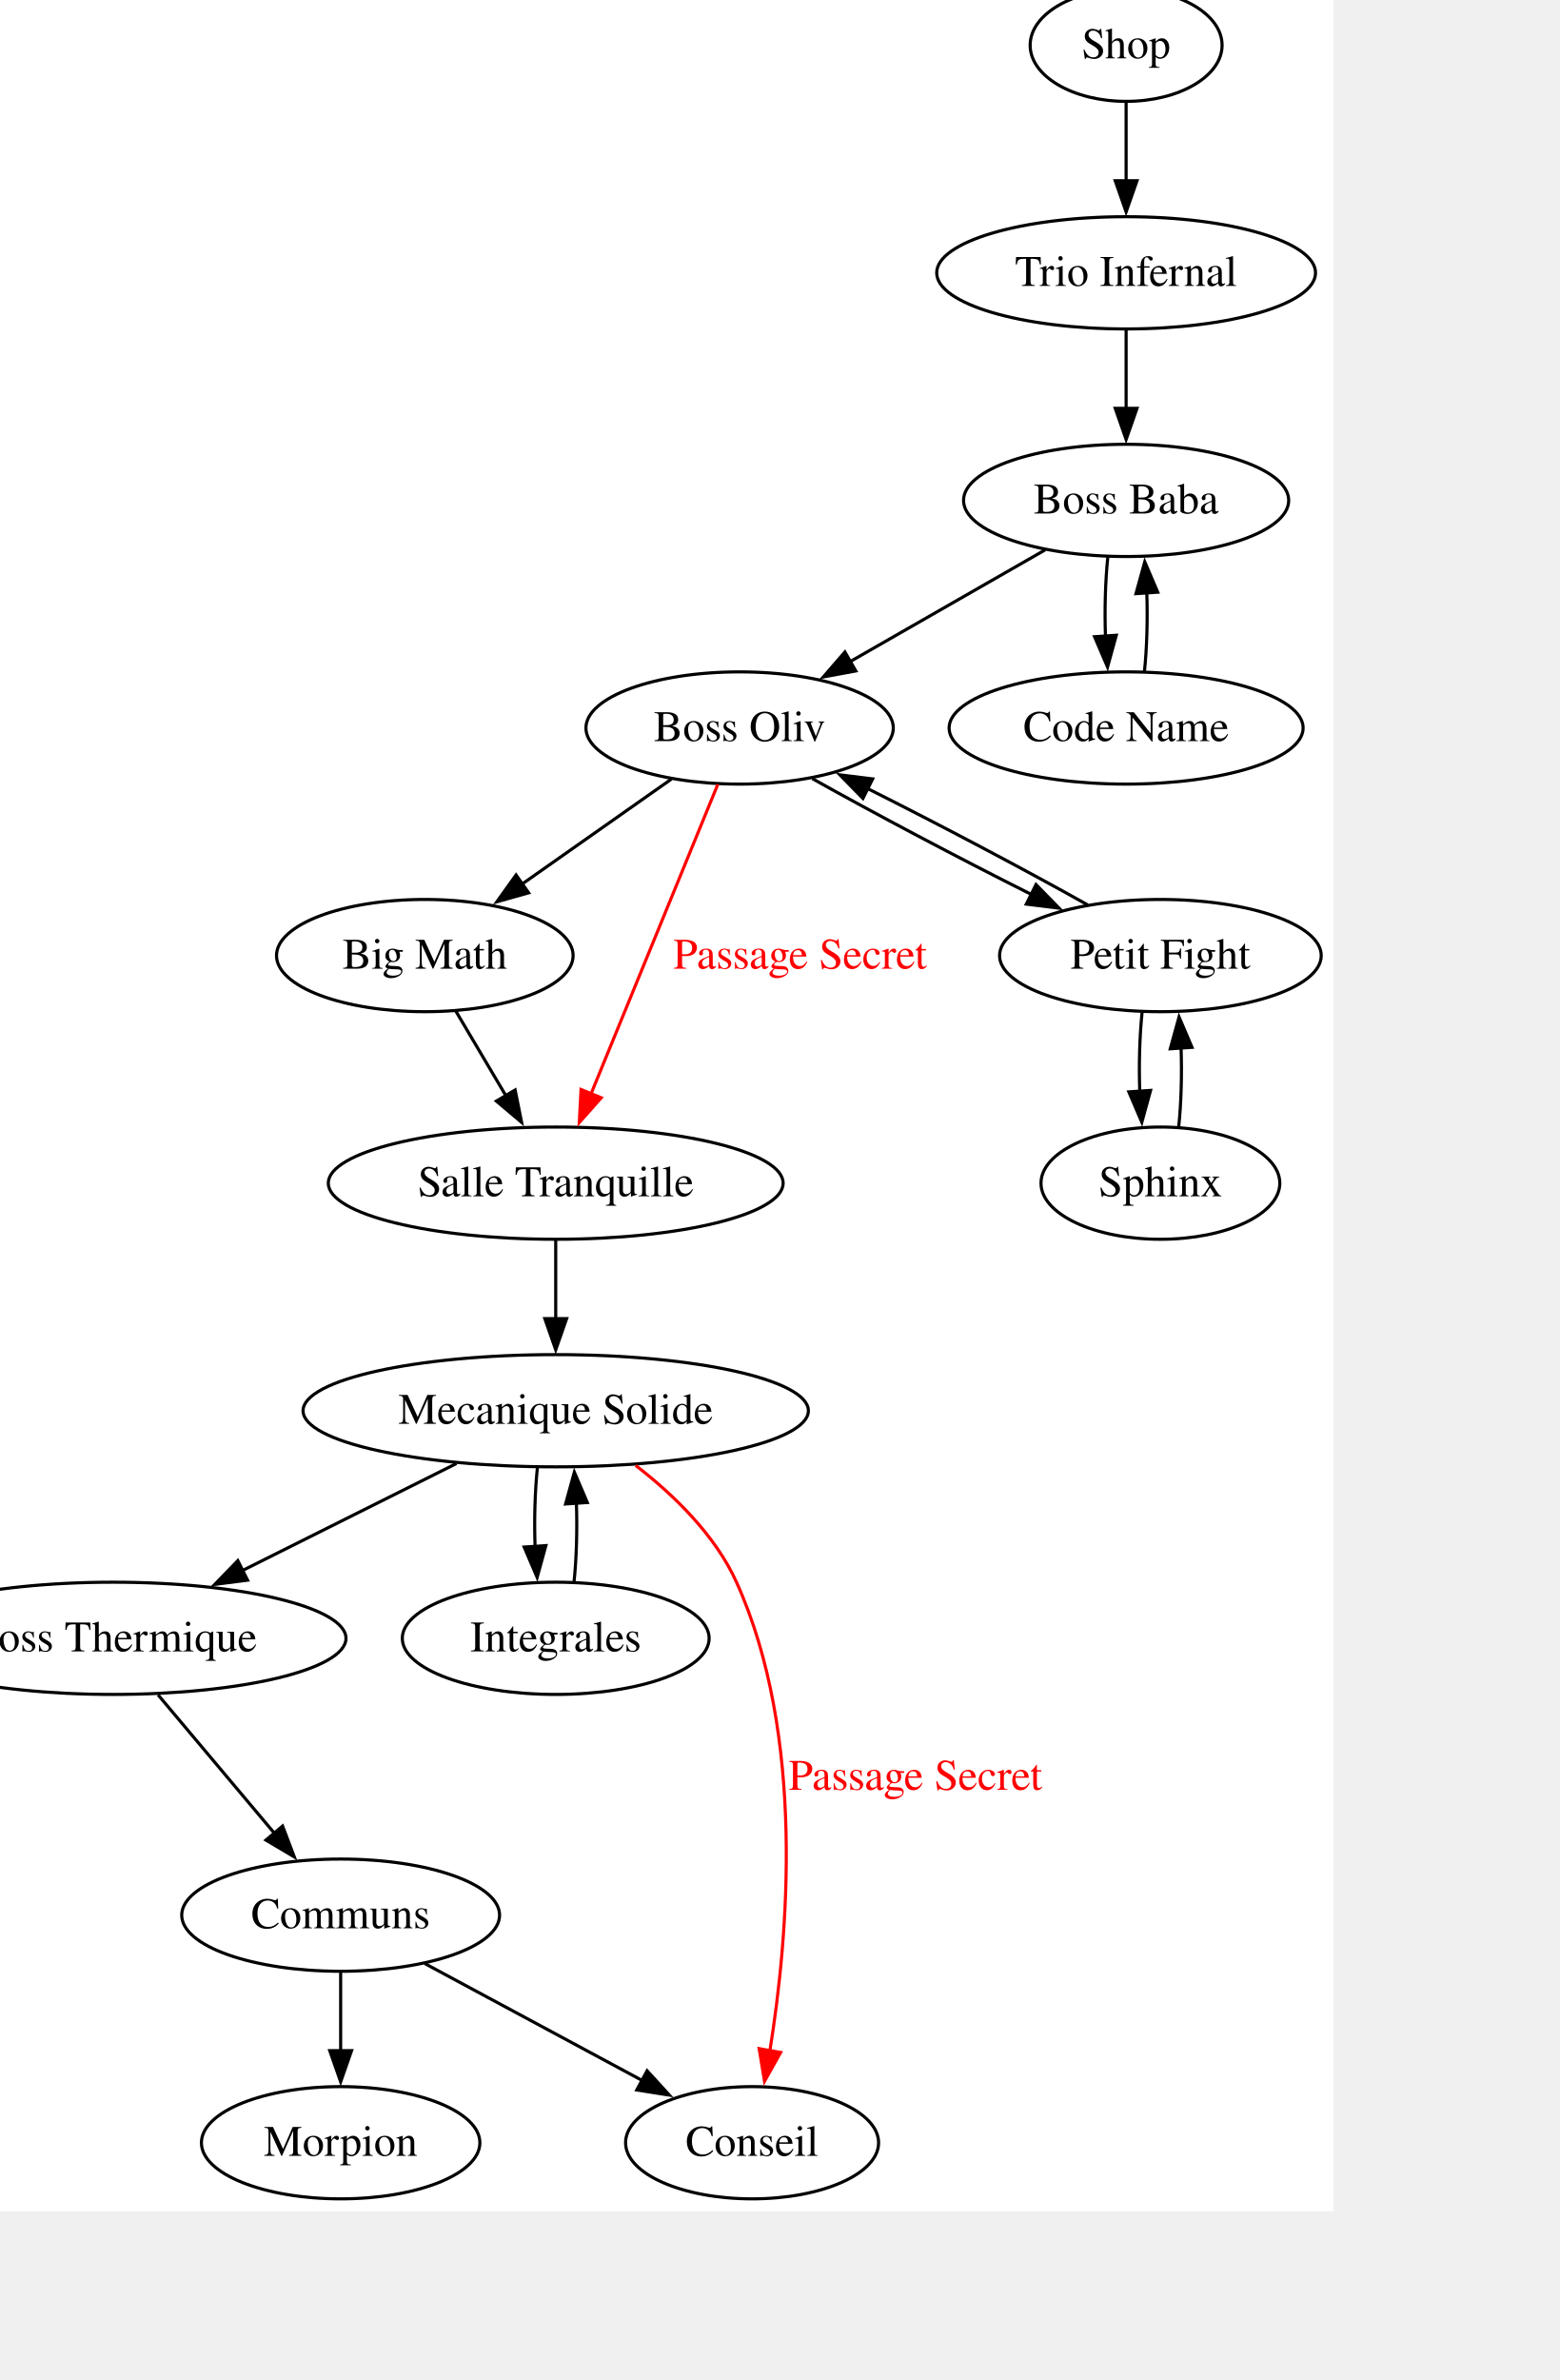
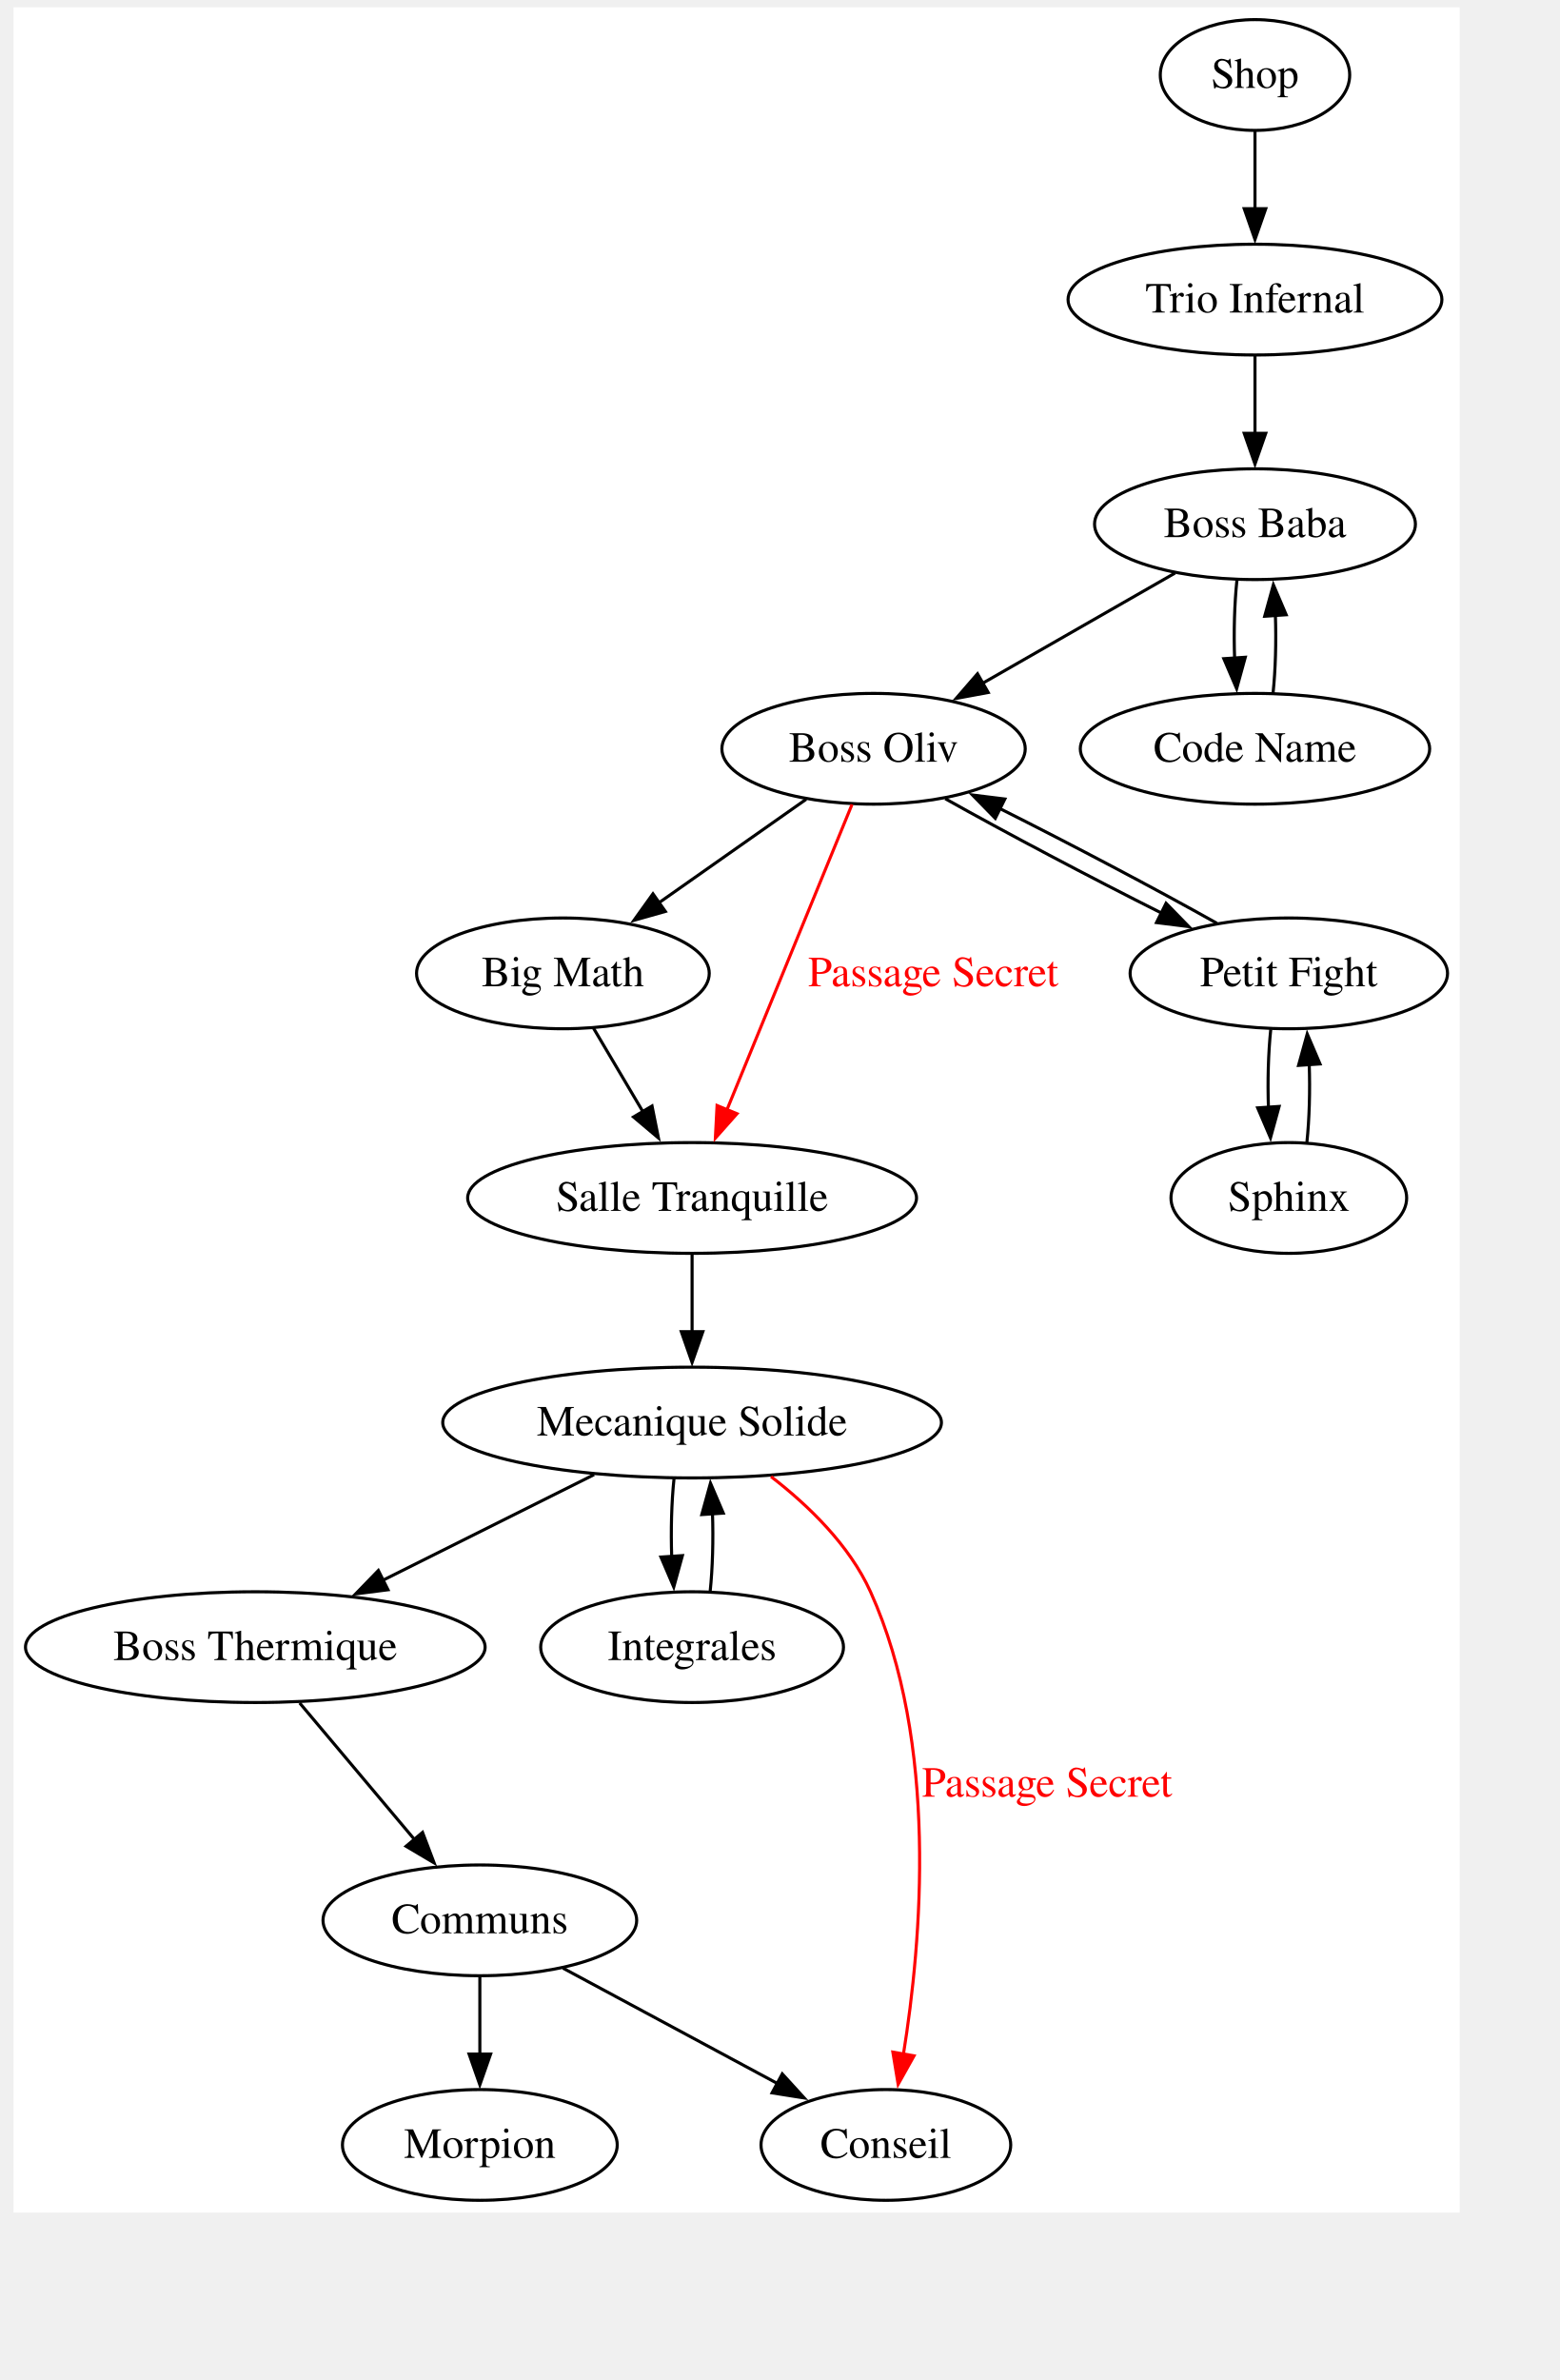
- <svg xmlns="http://www.w3.org/2000/svg" width="470pt" height="717pt" viewBox="0.00 0.00 470.15 716.8">
-   <g id="graph0" class="graph" transform="translate(-35.99024,662.4265) scale(0.9395003)" data-name="g">
-     <polygon fill="white" stroke="none" points="-4,4 -4,-712.8 466.15,-712.8 466.15,4 -4,4" />
+ <svg xmlns="http://www.w3.org/2000/svg" width="470pt" height="717pt" viewBox="0.00 0.00 470.15 716.80">
+   <g id="graph0" class="graph" transform="translate(7.786453,662.8661) scale(0.9271552)" data-name="g">
+     <polygon fill="white" stroke="none" points="-4,4 -4,-712.8 466.15,-712.8 466.15,4 -4,4" style="" />
    <g id="node1" class="node" pointer-events="visible" data-name="Shop">
-       <ellipse fill="none" stroke="black" cx="399.6" cy="-690.8" rx="30.79" ry="18" />
-       <text text-anchor="middle" x="399.6" y="-686.6" font-family="Times,serif" font-size="14.00">Shop</text>
+       <ellipse fill="none" stroke="black" cx="399.6" cy="-690.8" rx="30.79" ry="18" style="" />
+       <text text-anchor="middle" x="399.6" y="-686.6" font-family="Times,serif" font-size="14.00" style="">Shop</text>
    </g>
    <g id="node2" class="node" pointer-events="visible" data-name="Trio Infernal">
-       <ellipse fill="none" stroke="black" cx="399.6" cy="-617.8" rx="60.77" ry="18" />
-       <text text-anchor="middle" x="399.6" y="-613.6" font-family="Times,serif" font-size="14.00">Trio Infernal</text>
+       <ellipse fill="none" stroke="black" cx="399.6" cy="-617.8" rx="60.77" ry="18" style="" />
+       <text text-anchor="middle" x="399.6" y="-613.6" font-family="Times,serif" font-size="14.00" style="">Trio Infernal</text>
    </g>
    <g id="edge1" class="edge" data-name="Shop-&gt;Trio Infernal">
-       <path fill="none" stroke="black" d="M399.6,-672.61C399.6,-665.03 399.6,-655.9 399.6,-647.34" />
-       <polygon fill="black" stroke="black" points="403.1,-647.34 399.6,-637.34 396.1,-647.34 403.1,-647.34" />
+       <path fill="none" stroke="black" d="M399.6,-672.61C399.6,-665.03 399.6,-655.9 399.6,-647.34" style="" />
+       <polygon fill="black" stroke="black" points="403.1,-647.34 399.6,-637.34 396.1,-647.34 403.1,-647.34" style="" />
    </g>
    <g id="node3" class="node" pointer-events="visible" data-name="Boss Baba">
-       <ellipse fill="none" stroke="black" cx="399.6" cy="-544.8" rx="52.16" ry="18" />
-       <text text-anchor="middle" x="399.6" y="-540.6" font-family="Times,serif" font-size="14.00">Boss Baba</text>
+       <ellipse fill="none" stroke="black" cx="399.6" cy="-544.8" rx="52.16" ry="18" style="" />
+       <text text-anchor="middle" x="399.6" y="-540.6" font-family="Times,serif" font-size="14.00" style="">Boss Baba</text>
    </g>
    <g id="edge2" class="edge" data-name="Trio Infernal-&gt;Boss Baba">
-       <path fill="none" stroke="black" d="M399.6,-599.61C399.6,-592.03 399.6,-582.9 399.6,-574.34" />
-       <polygon fill="black" stroke="black" points="403.1,-574.34 399.6,-564.34 396.1,-574.34 403.1,-574.34" />
+       <path fill="none" stroke="black" d="M399.6,-599.61C399.6,-592.03 399.6,-582.9 399.6,-574.34" style="" />
+       <polygon fill="black" stroke="black" points="403.1,-574.34 399.6,-564.34 396.1,-574.34 403.1,-574.34" style="" />
    </g>
    <g id="node4" class="node" pointer-events="visible" data-name="Boss Oliv">
-       <ellipse fill="none" stroke="black" cx="275.6" cy="-471.8" rx="49.31" ry="18" />
-       <text text-anchor="middle" x="275.6" y="-467.6" font-family="Times,serif" font-size="14.00">Boss Oliv</text>
+       <ellipse fill="none" stroke="black" cx="275.6" cy="-471.8" rx="49.31" ry="18" style="" />
+       <text text-anchor="middle" x="275.6" y="-467.6" font-family="Times,serif" font-size="14.00" style="">Boss Oliv</text>
    </g>
    <g id="edge3" class="edge" data-name="Boss Baba-&gt;Boss Oliv">
-       <path fill="none" stroke="black" d="M373.61,-528.92C355.47,-518.53 331.03,-504.54 311.1,-493.12" />
-       <polygon fill="black" stroke="black" points="312.87,-490.1 302.45,-488.17 309.39,-496.18 312.87,-490.1" />
+       <path fill="none" stroke="black" d="M373.61,-528.92C355.47,-518.53 331.03,-504.54 311.1,-493.12" style="" />
+       <polygon fill="black" stroke="black" points="312.87,-490.1 302.45,-488.17 309.39,-496.18 312.87,-490.1" style="" />
    </g>
    <g id="node5" class="node" pointer-events="visible" data-name="Code Name">
-       <ellipse fill="none" stroke="black" cx="399.6" cy="-471.8" rx="56.79" ry="18" />
-       <text text-anchor="middle" x="399.6" y="-467.6" font-family="Times,serif" font-size="14.00">Code Name</text>
+       <ellipse fill="none" stroke="black" cx="399.6" cy="-471.8" rx="56.79" ry="18" style="" />
+       <text text-anchor="middle" x="399.6" y="-467.6" font-family="Times,serif" font-size="14.00" style="">Code Name</text>
    </g>
    <g id="edge4" class="edge" data-name="Boss Baba-&gt;Code Name">
-       <path fill="none" stroke="black" d="M393.73,-526.61C392.92,-518.94 392.67,-509.69 392.98,-501.04" />
-       <polygon fill="black" stroke="black" points="396.45,-501.55 393.64,-491.34 389.47,-501.08 396.45,-501.55" />
+       <path fill="none" stroke="black" d="M393.73,-526.61C392.92,-518.94 392.67,-509.69 392.98,-501.04" style="" />
+       <polygon fill="black" stroke="black" points="396.45,-501.55 393.64,-491.34 389.47,-501.08 396.45,-501.55" style="" />
    </g>
    <g id="node6" class="node" pointer-events="visible" data-name="Big Math">
-       <ellipse fill="none" stroke="black" cx="174.6" cy="-398.8" rx="47.58" ry="18" />
-       <text text-anchor="middle" x="174.6" y="-394.6" font-family="Times,serif" font-size="14.00">Big Math</text>
+       <ellipse fill="none" stroke="black" cx="174.6" cy="-398.8" rx="47.58" ry="18" style="" />
+       <text text-anchor="middle" x="174.6" y="-394.6" font-family="Times,serif" font-size="14.00" style="">Big Math</text>
    </g>
    <g id="edge5" class="edge" data-name="Boss Oliv-&gt;Big Math">
-       <path fill="none" stroke="black" d="M253.69,-455.39C239.66,-445.53 221.24,-432.58 205.71,-421.67" />
-       <polygon fill="black" stroke="black" points="207.91,-418.93 197.71,-416.05 203.88,-424.66 207.91,-418.93" />
+       <path fill="none" stroke="black" d="M253.69,-455.39C239.66,-445.53 221.24,-432.58 205.71,-421.67" style="" />
+       <polygon fill="black" stroke="black" points="207.91,-418.93 197.71,-416.05 203.88,-424.66 207.91,-418.93" style="" />
    </g>
    <g id="node7" class="node" pointer-events="visible" data-name="Petit Fight">
-       <ellipse fill="none" stroke="black" cx="410.6" cy="-398.8" rx="51.6" ry="18" />
-       <text text-anchor="middle" x="410.6" y="-394.6" font-family="Times,serif" font-size="14.00">Petit Fight</text>
+       <ellipse fill="none" stroke="black" cx="410.6" cy="-398.8" rx="51.6" ry="18" style="" />
+       <text text-anchor="middle" x="410.6" y="-394.6" font-family="Times,serif" font-size="14.00" style="">Petit Fight</text>
    </g>
    <g id="edge6" class="edge" data-name="Boss Oliv-&gt;Petit Fight">
-       <path fill="none" stroke="black" d="M298.91,-455.57C318.28,-444.69 346.12,-429.98 369.21,-418.4" />
-       <polygon fill="black" stroke="black" points="370.69,-421.58 378.09,-414 367.58,-415.31 370.69,-421.58" />
+       <path fill="none" stroke="black" d="M298.91,-455.57C318.28,-444.69 346.12,-429.98 369.21,-418.4" style="" />
+       <polygon fill="black" stroke="black" points="370.69,-421.58 378.09,-414 367.58,-415.31 370.69,-421.58" style="" />
    </g>
-     <g id="node8" class="node" pointer-events="visible" data-name="Salle Tranquille" data-comment="fightroom">
-       <ellipse fill="none" stroke="black" cx="216.6" cy="-325.8" rx="72.96" ry="18" />
-       <text text-anchor="middle" x="216.6" y="-321.6" font-family="Times,serif" font-size="14.00">Salle Tranquille</text>
+     <g id="node8" class="node" pointer-events="visible" data-name="Salle Tranquille">
+       <ellipse fill="none" stroke="black" cx="216.6" cy="-325.8" rx="72.96" ry="18" style="" />
+       <text text-anchor="middle" x="216.6" y="-321.6" font-family="Times,serif" font-size="14.00" style="">Salle Tranquille</text>
    </g>
-     <g id="edge7" class="edge" data-name="Boss Oliv-&gt;Salle Tranquille" data-comment="Boss Oliv-&gt;fightroom">
-       <path fill="none" stroke="red" d="M268.6,-453.72C258.54,-429.14 239.86,-383.55 227.84,-354.23" />
-       <polygon fill="red" stroke="red" points="231.2,-353.19 224.17,-345.26 224.72,-355.84 231.2,-353.19" />
-       <text text-anchor="middle" x="295.01" y="-394.6" font-family="Times,serif" font-size="14.00" fill="red">Passage Secret</text>
+     <g id="edge7" class="edge" data-name="Boss Oliv-&gt;Salle Tranquille">
+       <path fill="none" stroke="red" d="M268.6,-453.72C258.54,-429.14 239.86,-383.55 227.84,-354.23" style="" />
+       <polygon fill="red" stroke="red" points="231.2,-353.19 224.17,-345.26 224.72,-355.84 231.2,-353.19" style="" />
+       <text text-anchor="middle" x="295.01" y="-394.6" font-family="Times,serif" font-size="14.00" fill="red" style="">Passage Secret</text>
    </g>
    <g id="edge8" class="edge" data-name="Code Name-&gt;Boss Baba">
-       <path fill="none" stroke="black" d="M405.47,-489.83C406.28,-497.48 406.53,-506.72 406.23,-515.38" />
-       <polygon fill="black" stroke="black" points="402.76,-514.89 405.58,-525.1 409.74,-515.36 402.76,-514.89" />
+       <path fill="none" stroke="black" d="M405.47,-489.83C406.28,-497.48 406.53,-506.72 406.23,-515.38" style="" />
+       <polygon fill="black" stroke="black" points="402.76,-514.89 405.58,-525.1 409.74,-515.36 402.76,-514.89" style="" />
    </g>
-     <g id="edge9" class="edge" data-name="Big Math-&gt;Salle Tranquille" data-comment="Big Math-&gt;fightroom">
-       <path fill="none" stroke="black" d="M184.56,-380.97C189.35,-372.87 195.22,-362.95 200.62,-353.83" />
-       <polygon fill="black" stroke="black" points="203.58,-355.69 205.66,-345.3 197.56,-352.13 203.58,-355.69" />
+     <g id="edge9" class="edge" data-name="Big Math-&gt;Salle Tranquille">
+       <path fill="none" stroke="black" d="M184.56,-380.97C189.35,-372.87 195.22,-362.95 200.62,-353.83" style="" />
+       <polygon fill="black" stroke="black" points="203.58,-355.69 205.66,-345.3 197.56,-352.13 203.58,-355.69" style="" />
    </g>
    <g id="edge10" class="edge" data-name="Petit Fight-&gt;Boss Oliv">
-       <path fill="none" stroke="black" d="M387.24,-415.07C367.77,-426 339.79,-440.78 316.65,-452.37" />
-       <polygon fill="black" stroke="black" points="315.17,-449.2 307.76,-456.77 318.28,-455.47 315.17,-449.2" />
+       <path fill="none" stroke="black" d="M387.24,-415.07C367.77,-426 339.79,-440.78 316.65,-452.37" style="" />
+       <polygon fill="black" stroke="black" points="315.17,-449.2 307.76,-456.77 318.28,-455.47 315.17,-449.2" style="" />
    </g>
    <g id="node9" class="node" pointer-events="visible" data-name="Sphinx">
-       <ellipse fill="none" stroke="black" cx="410.6" cy="-325.8" rx="38.31" ry="18" />
-       <text text-anchor="middle" x="410.6" y="-321.6" font-family="Times,serif" font-size="14.00">Sphinx</text>
+       <ellipse fill="none" stroke="black" cx="410.6" cy="-325.8" rx="38.31" ry="18" style="" />
+       <text text-anchor="middle" x="410.6" y="-321.6" font-family="Times,serif" font-size="14.00" style="">Sphinx</text>
    </g>
    <g id="edge11" class="edge" data-name="Petit Fight-&gt;Sphinx">
-       <path fill="none" stroke="black" d="M404.73,-380.61C403.92,-372.94 403.67,-363.69 403.98,-355.04" />
-       <polygon fill="black" stroke="black" points="407.45,-355.55 404.64,-345.34 400.47,-355.08 407.45,-355.55" />
+       <path fill="none" stroke="black" d="M404.73,-380.61C403.92,-372.94 403.67,-363.69 403.98,-355.04" style="" />
+       <polygon fill="black" stroke="black" points="407.45,-355.55 404.64,-345.34 400.47,-355.08 407.45,-355.55" style="" />
    </g>
    <g id="node10" class="node" pointer-events="visible" data-name="Mecanique Solide">
-       <ellipse fill="none" stroke="black" cx="216.6" cy="-252.8" rx="81.06" ry="18" />
-       <text text-anchor="middle" x="216.6" y="-248.6" font-family="Times,serif" font-size="14.00">Mecanique Solide</text>
+       <ellipse fill="none" stroke="black" cx="216.6" cy="-252.8" rx="81.06" ry="18" style="" />
+       <text text-anchor="middle" x="216.6" y="-248.6" font-family="Times,serif" font-size="14.00" style="">Mecanique Solide</text>
    </g>
-     <g id="edge12" class="edge" data-name="Salle Tranquille-&gt;Mecanique Solide" data-comment="fightroom-&gt;Mecanique Solide">
-       <path fill="none" stroke="black" d="M216.6,-307.61C216.6,-300.03 216.6,-290.9 216.6,-282.34" />
-       <polygon fill="black" stroke="black" points="220.1,-282.34 216.6,-272.34 213.1,-282.34 220.1,-282.34" />
+     <g id="edge12" class="edge" data-name="Salle Tranquille-&gt;Mecanique Solide">
+       <path fill="none" stroke="black" d="M216.6,-307.61C216.6,-300.03 216.6,-290.9 216.6,-282.34" style="" />
+       <polygon fill="black" stroke="black" points="220.1,-282.34 216.6,-272.34 213.1,-282.34 220.1,-282.34" style="" />
    </g>
    <g id="edge13" class="edge" data-name="Sphinx-&gt;Petit Fight">
-       <path fill="none" stroke="black" d="M416.47,-343.83C417.28,-351.48 417.53,-360.72 417.23,-369.38" />
-       <polygon fill="black" stroke="black" points="413.76,-368.89 416.58,-379.1 420.74,-369.36 413.76,-368.89" />
+       <path fill="none" stroke="black" d="M416.47,-343.83C417.28,-351.48 417.53,-360.72 417.23,-369.38" style="" />
+       <polygon fill="black" stroke="black" points="413.76,-368.89 416.58,-379.1 420.74,-369.36 413.76,-368.89" style="" />
    </g>
    <g id="node11" class="node" pointer-events="visible" data-name="Boss Thermique">
-       <ellipse fill="none" stroke="black" cx="74.6" cy="-179.8" rx="74.71" ry="18" />
-       <text text-anchor="middle" x="74.6" y="-175.6" font-family="Times,serif" font-size="14.00">Boss Thermique</text>
+       <ellipse fill="none" stroke="black" cx="74.6" cy="-179.8" rx="74.71" ry="18" style="" />
+       <text text-anchor="middle" x="74.6" y="-175.6" font-family="Times,serif" font-size="14.00" style="">Boss Thermique</text>
    </g>
    <g id="edge14" class="edge" data-name="Mecanique Solide-&gt;Boss Thermique">
-       <path fill="none" stroke="black" d="M184.74,-235.87C164.41,-225.7 137.85,-212.42 115.91,-201.45" />
-       <polygon fill="black" stroke="black" points="117.74,-198.45 107.23,-197.11 114.61,-204.72 117.74,-198.45" />
+       <path fill="none" stroke="black" d="M184.74,-235.87C164.41,-225.7 137.85,-212.42 115.91,-201.45" style="" />
+       <polygon fill="black" stroke="black" points="117.74,-198.45 107.23,-197.11 114.61,-204.72 117.74,-198.45" style="" />
    </g>
-     <g id="node12" class="node" pointer-events="visible" data-name="Integrales" data-comment="Int�grales">
-       <ellipse fill="none" stroke="black" cx="216.6" cy="-179.8" rx="49.22" ry="18" />
-       <text text-anchor="middle" x="216.6" y="-175.6" font-family="Times,serif" font-size="14.00">Integrales</text>
+     <g id="node12" class="node" pointer-events="visible" data-name="Integrales">
+       <ellipse fill="none" stroke="black" cx="216.6" cy="-179.8" rx="49.22" ry="18" style="" />
+       <text text-anchor="middle" x="216.6" y="-175.6" font-family="Times,serif" font-size="14.00" style="">Integrales</text>
    </g>
-     <g id="edge15" class="edge" data-name="Mecanique Solide-&gt;Integrales" data-comment="Mecanique Solide-&gt;Int�grales">
-       <path fill="none" stroke="black" d="M210.73,-234.61C209.92,-226.94 209.67,-217.69 209.98,-209.04" />
-       <polygon fill="black" stroke="black" points="213.45,-209.55 210.64,-199.34 206.47,-209.08 213.45,-209.55" />
+     <g id="edge15" class="edge" data-name="Mecanique Solide-&gt;Integrales">
+       <path fill="none" stroke="black" d="M210.73,-234.61C209.92,-226.94 209.67,-217.69 209.98,-209.04" style="" />
+       <polygon fill="black" stroke="black" points="213.45,-209.55 210.64,-199.34 206.47,-209.08 213.45,-209.55" style="" />
    </g>
-     <g id="node13" class="node" pointer-events="visible" data-name="Conseil" data-comment="Mecanique Solide-&gt;">
-       <ellipse fill="none" stroke="black" cx="279.6" cy="-18" rx="40.59" ry="18" />
-       <text text-anchor="middle" x="279.6" y="-13.8" font-family="Times,serif" font-size="14.00">Conseil</text>
+     <g id="node13" class="node" pointer-events="visible" data-name="Conseil">
+       <ellipse fill="none" stroke="black" cx="279.6" cy="-18" rx="40.59" ry="18" style="" />
+       <text text-anchor="middle" x="279.6" y="-13.8" font-family="Times,serif" font-size="14.00" style="">Conseil</text>
    </g>
-     <g id="edge16" class="edge" data-name="Mecanique Solide-&gt;Conseil" data-comment="Communs">
-       <path fill="none" stroke="rgb(255, 0, 0)" d="M242.26,-235.24C254.41,-225.86 267.75,-212.97 274.6,-197.8 296.78,-148.73 291.21,-84.1 285.31,-47.51" />
-       <polygon fill="red" stroke="red" points="288.76,-46.97 283.59,-37.72 281.87,-48.18 288.76,-46.97" />
-       <text text-anchor="middle" x="332.01" y="-131.2" font-family="Times,serif" font-size="14.00" fill="rgb(255, 0, 0)">Passage Secret</text>
+     <g id="edge16" class="edge" data-name="Mecanique Solide-&gt;Conseil">
+       <path fill="none" stroke="red" d="M242.26,-235.24C254.41,-225.86 267.75,-212.97 274.6,-197.8 296.78,-148.73 291.21,-84.1 285.31,-47.51" style="" />
+       <polygon fill="red" stroke="red" points="288.76,-46.97 283.59,-37.72 281.87,-48.18 288.76,-46.97" style="" />
+       <text text-anchor="middle" x="332.01" y="-131.2" font-family="Times,serif" font-size="14.00" fill="red" style="">Passage Secret</text>
    </g>
    <g id="node14" class="node" pointer-events="visible" data-name="Communs">
-       <ellipse fill="none" stroke="black" cx="147.6" cy="-91" rx="50.99" ry="18" />
-       <text text-anchor="middle" x="147.6" y="-86.8" font-family="Times,serif" font-size="14.00">Communs</text>
+       <ellipse fill="none" stroke="black" cx="147.6" cy="-91" rx="50.99" ry="18" style="" />
+       <text text-anchor="middle" x="147.6" y="-86.8" font-family="Times,serif" font-size="14.00" style="">Communs</text>
    </g>
    <g id="edge17" class="edge" data-name="Boss Thermique-&gt;Communs">
-       <path fill="none" stroke="black" d="M89.03,-161.65C99.76,-148.89 114.58,-131.27 126.63,-116.94" />
-       <polygon fill="black" stroke="black" points="128.97,-119.59 132.73,-109.68 123.62,-115.08 128.97,-119.59" />
+       <path fill="none" stroke="black" d="M89.03,-161.65C99.76,-148.89 114.58,-131.27 126.63,-116.94" style="" />
+       <polygon fill="black" stroke="black" points="128.97,-119.59 132.73,-109.68 123.62,-115.08 128.97,-119.59" style="" />
    </g>
-     <g id="edge18" class="edge" data-name="Integrales-&gt;Mecanique Solide" data-comment="Communs-&gt;">
-       <path fill="none" stroke="black" d="M222.47,-197.83C223.28,-205.48 223.53,-214.72 223.23,-223.38" />
-       <polygon fill="black" stroke="black" points="219.76,-222.89 222.58,-233.1 226.74,-223.36 219.76,-222.89" />
+     <g id="edge18" class="edge" data-name="Integrales-&gt;Mecanique Solide">
+       <path fill="none" stroke="black" d="M222.47,-197.83C223.28,-205.48 223.53,-214.72 223.23,-223.38" style="" />
+       <polygon fill="black" stroke="black" points="219.76,-222.89 222.58,-233.1 226.74,-223.36 219.76,-222.89" style="" />
    </g>
-     <g id="edge20" class="edge" data-name="Communs-&gt;Conseil" data-comment="Morpion">
-       <path fill="none" stroke="black" d="M174.63,-75.46C194.82,-64.6 222.58,-49.67 244.49,-37.89" />
-       <polygon fill="black" stroke="black" points="245.92,-41.09 253.06,-33.27 242.6,-34.93 245.92,-41.09" />
+     <g id="edge20" class="edge" data-name="Communs-&gt;Conseil">
+       <path fill="none" stroke="black" d="M174.63,-75.46C194.82,-64.6 222.58,-49.67 244.49,-37.89" style="" />
+       <polygon fill="black" stroke="black" points="245.92,-41.09 253.06,-33.27 242.6,-34.93 245.92,-41.09" style="" />
    </g>
    <g id="node15" class="node" pointer-events="visible" data-name="Morpion">
-       <ellipse fill="none" stroke="black" cx="147.6" cy="-18" rx="44.67" ry="18" />
-       <text text-anchor="middle" x="147.6" y="-13.8" font-family="Times,serif" font-size="14.00">Morpion</text>
+       <ellipse fill="none" stroke="black" cx="147.6" cy="-18" rx="44.67" ry="18" style="" />
+       <text text-anchor="middle" x="147.6" y="-13.8" font-family="Times,serif" font-size="14.00" style="">Morpion</text>
    </g>
    <g id="edge19" class="edge" data-name="Communs-&gt;Morpion">
-       <path fill="none" stroke="black" d="M147.6,-72.81C147.6,-65.23 147.6,-56.1 147.6,-47.54" />
-       <polygon fill="black" stroke="black" points="151.1,-47.54 147.6,-37.54 144.1,-47.54 151.1,-47.54" />
+       <path fill="none" stroke="black" d="M147.6,-72.81C147.6,-65.23 147.6,-56.1 147.6,-47.54" style="" />
+       <polygon fill="black" stroke="black" points="151.1,-47.54 147.6,-37.54 144.1,-47.54 151.1,-47.54" style="" />
    </g>
  </g>
</svg>
